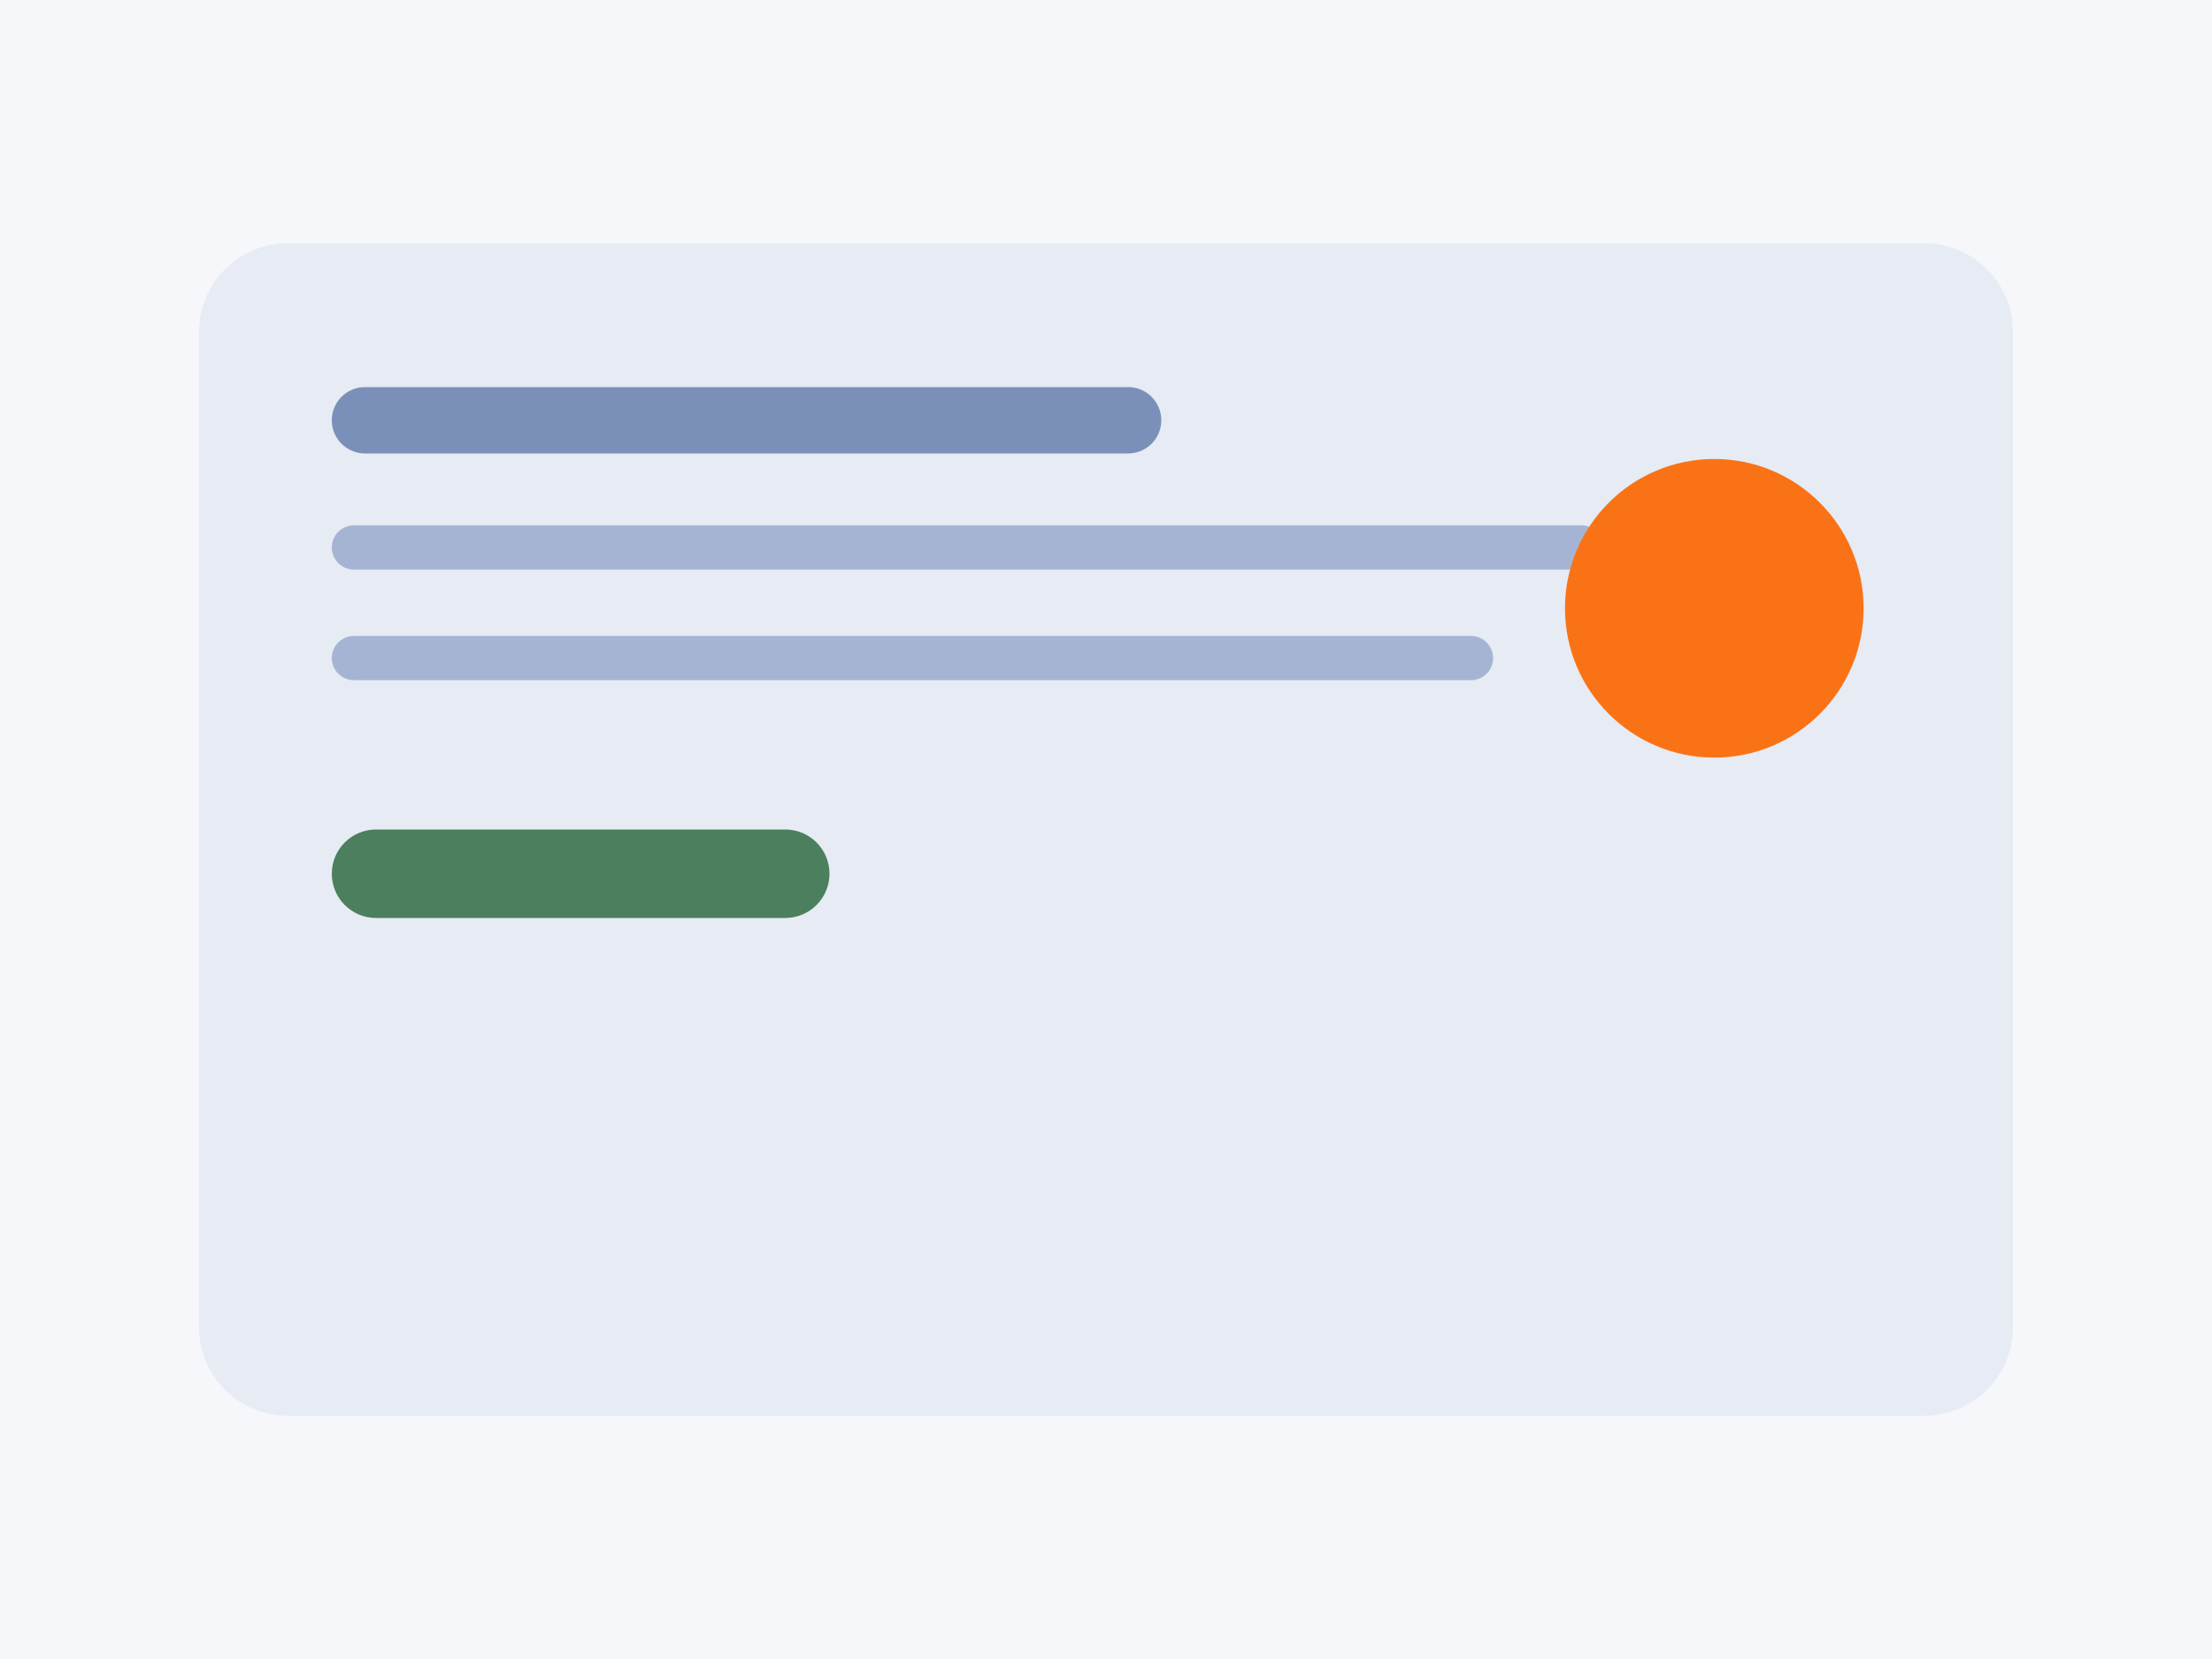
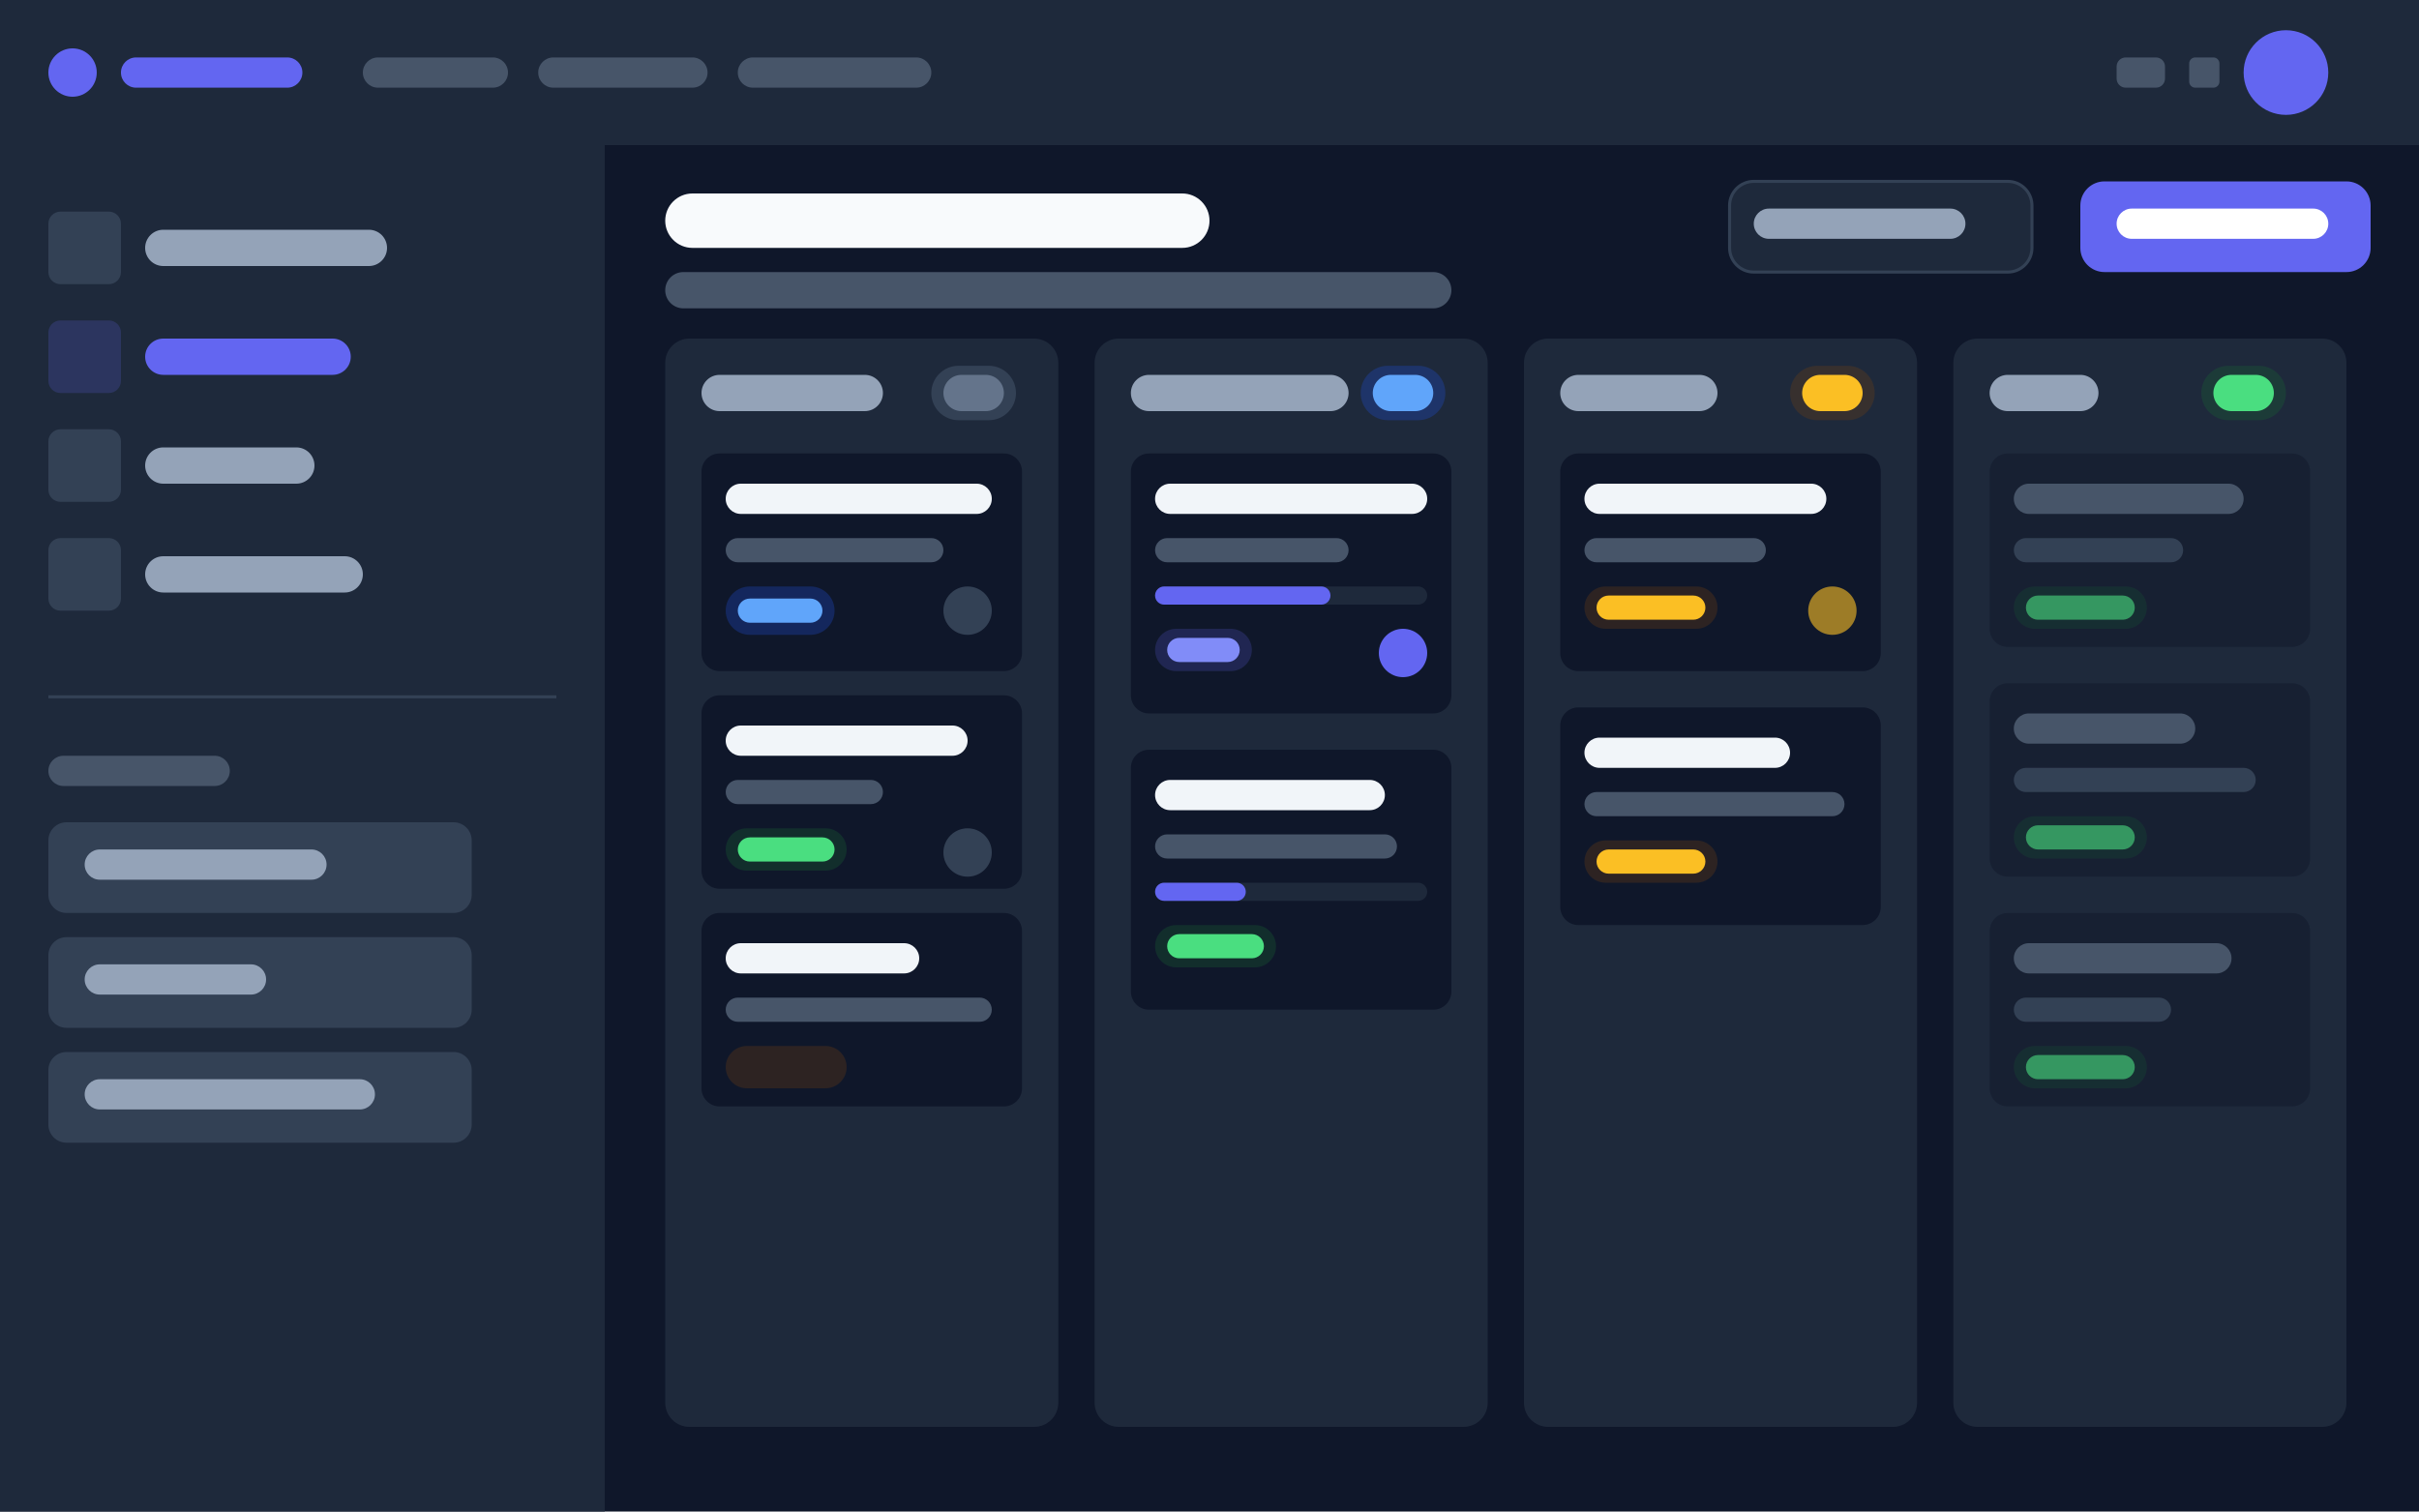
- <svg xmlns="http://www.w3.org/2000/svg" width="800" height="600" viewBox="0 0 800 600" fill="none">
-   <rect width="800" height="600" fill="#F5F7FB" />
-   <rect x="72" y="88" width="656" height="424" rx="32" fill="#E6EBF4" />
-   <rect x="120" y="140" width="300" height="24" rx="12" fill="#7A90B8" />
-   <rect x="120" y="190" width="460" height="16" rx="8" fill="#A6B4D4" />
-   <rect x="120" y="230" width="420" height="16" rx="8" fill="#A6B4D4" />
-   <rect x="120" y="300" width="180" height="32" rx="16" fill="#4C7F5E" />
-   <circle cx="620" cy="220" r="54" fill="#F97316" />
+ <svg xmlns="http://www.w3.org/2000/svg" width="800" height="500" viewBox="0 0 800 500" fill="none">
+   <rect width="800" height="500" fill="#0F172A" />
+   <rect width="800" height="48" fill="#1E293B" />
+   <circle cx="24" cy="24" r="8" fill="#6366F1" />
+   <rect x="40" y="19" width="60" height="10" rx="5" fill="#6366F1" />
+   <rect x="120" y="19" width="48" height="10" rx="5" fill="#475569" />
+   <rect x="178" y="19" width="56" height="10" rx="5" fill="#475569" />
+   <rect x="244" y="19" width="64" height="10" rx="5" fill="#475569" />
+   <circle cx="756" cy="24" r="14" fill="#6366F1" />
+   <rect x="724" y="19" width="10" height="10" rx="2" fill="#475569" />
+   <rect x="700" y="19" width="16" height="10" rx="3" fill="#475569" />
+   <rect x="0" y="48" width="200" height="452" fill="#1E293B" />
+   <rect x="16" y="70" width="24" height="24" rx="4" fill="#334155" />
+   <rect x="48" y="76" width="80" height="12" rx="6" fill="#94A3B8" />
+   <rect x="16" y="106" width="24" height="24" rx="4" fill="#6366F1" opacity="0.2" />
+   <rect x="48" y="112" width="68" height="12" rx="6" fill="#6366F1" />
+   <rect x="16" y="142" width="24" height="24" rx="4" fill="#334155" />
+   <rect x="48" y="148" width="56" height="12" rx="6" fill="#94A3B8" />
+   <rect x="16" y="178" width="24" height="24" rx="4" fill="#334155" />
+   <rect x="48" y="184" width="72" height="12" rx="6" fill="#94A3B8" />
+   <rect x="16" y="230" width="168" height="1" fill="#334155" />
+   <rect x="16" y="250" width="60" height="10" rx="5" fill="#475569" />
+   <rect x="16" y="272" width="140" height="30" rx="6" fill="#334155" />
+   <rect x="28" y="281" width="80" height="10" rx="5" fill="#94A3B8" />
+   <rect x="16" y="310" width="140" height="30" rx="6" fill="#334155" />
+   <rect x="28" y="319" width="60" height="10" rx="5" fill="#94A3B8" />
+   <rect x="16" y="348" width="140" height="30" rx="6" fill="#334155" />
+   <rect x="28" y="357" width="96" height="10" rx="5" fill="#94A3B8" />
+   <rect x="220" y="64" width="180" height="18" rx="9" fill="#F8FAFC" />
+   <rect x="220" y="90" width="260" height="12" rx="6" fill="#475569" />
+   <rect x="572" y="60" width="100" height="30" rx="8" fill="#1E293B" stroke="#334155" stroke-width="1" />
+   <rect x="580" y="69" width="70" height="10" rx="5" fill="#94A3B8" />
+   <rect x="688" y="60" width="96" height="30" rx="8" fill="#6366F1" />
+   <rect x="700" y="69" width="70" height="10" rx="5" fill="white" />
+   <rect x="220" y="112" width="130" height="360" rx="8" fill="#1E293B" />
+   <rect x="232" y="124" width="60" height="12" rx="6" fill="#94A3B8" />
+   <rect x="308" y="121" width="28" height="18" rx="9" fill="#334155" />
+   <rect x="312" y="124" width="20" height="12" rx="6" fill="#64748B" />
+   <rect x="232" y="150" width="106" height="72" rx="6" fill="#0F172A" />
+   <rect x="240" y="160" width="88" height="10" rx="5" fill="#F1F5F9" />
+   <rect x="240" y="178" width="72" height="8" rx="4" fill="#475569" />
+   <rect x="240" y="194" width="36" height="16" rx="8" fill="#1D4ED8" opacity="0.3" />
+   <rect x="244" y="198" width="28" height="8" rx="4" fill="#60A5FA" />
+   <circle cx="320" cy="202" r="8" fill="#334155" />
+   <rect x="232" y="230" width="106" height="64" rx="6" fill="#0F172A" />
+   <rect x="240" y="240" width="80" height="10" rx="5" fill="#F1F5F9" />
+   <rect x="240" y="258" width="52" height="8" rx="4" fill="#475569" />
+   <rect x="240" y="274" width="40" height="14" rx="7" fill="#166534" opacity="0.3" />
+   <rect x="244" y="277" width="32" height="8" rx="4" fill="#4ADE80" />
+   <circle cx="320" cy="282" r="8" fill="#334155" />
+   <rect x="232" y="302" width="106" height="64" rx="6" fill="#0F172A" />
+   <rect x="240" y="312" width="64" height="10" rx="5" fill="#F1F5F9" />
+   <rect x="240" y="330" width="88" height="8" rx="4" fill="#475569" />
+   <rect x="240" y="346" width="40" height="14" rx="7" fill="#713F12" opacity="0.3" />
+   <rect x="244" y="349" width="32" height="8" rx="4" fill="#FBB F24" />
+   <rect x="362" y="112" width="130" height="360" rx="8" fill="#1E293B" />
+   <rect x="374" y="124" width="72" height="12" rx="6" fill="#94A3B8" />
+   <rect x="450" y="121" width="28" height="18" rx="9" fill="#1D4ED8" opacity="0.3" />
+   <rect x="454" y="124" width="20" height="12" rx="6" fill="#60A5FA" />
+   <rect x="374" y="150" width="106" height="86" rx="6" fill="#0F172A" />
+   <rect x="382" y="160" width="90" height="10" rx="5" fill="#F1F5F9" />
+   <rect x="382" y="178" width="64" height="8" rx="4" fill="#475569" />
+   <rect x="382" y="194" width="90" height="6" rx="3" fill="#1E293B" />
+   <rect x="382" y="194" width="58" height="6" rx="3" fill="#6366F1" />
+   <rect x="382" y="208" width="32" height="14" rx="7" fill="#6366F1" opacity="0.2" />
+   <rect x="386" y="211" width="24" height="8" rx="4" fill="#818CF8" />
+   <circle cx="464" cy="216" r="8" fill="#6366F1" />
+   <rect x="374" y="248" width="106" height="86" rx="6" fill="#0F172A" />
+   <rect x="382" y="258" width="76" height="10" rx="5" fill="#F1F5F9" />
+   <rect x="382" y="276" width="80" height="8" rx="4" fill="#475569" />
+   <rect x="382" y="292" width="90" height="6" rx="3" fill="#1E293B" />
+   <rect x="382" y="292" width="30" height="6" rx="3" fill="#6366F1" />
+   <rect x="382" y="306" width="40" height="14" rx="7" fill="#166534" opacity="0.3" />
+   <rect x="386" y="309" width="32" height="8" rx="4" fill="#4ADE80" />
+   <rect x="504" y="112" width="130" height="360" rx="8" fill="#1E293B" />
+   <rect x="516" y="124" width="52" height="12" rx="6" fill="#94A3B8" />
+   <rect x="592" y="121" width="28" height="18" rx="9" fill="#713F12" opacity="0.3" />
+   <rect x="596" y="124" width="20" height="12" rx="6" fill="#FBBF24" />
+   <rect x="516" y="150" width="106" height="72" rx="6" fill="#0F172A" />
+   <rect x="524" y="160" width="80" height="10" rx="5" fill="#F1F5F9" />
+   <rect x="524" y="178" width="60" height="8" rx="4" fill="#475569" />
+   <rect x="524" y="194" width="44" height="14" rx="7" fill="#713F12" opacity="0.3" />
+   <rect x="528" y="197" width="36" height="8" rx="4" fill="#FBBF24" />
+   <circle cx="606" cy="202" r="8" fill="#FBBF24" opacity="0.6" />
+   <rect x="516" y="234" width="106" height="72" rx="6" fill="#0F172A" />
+   <rect x="524" y="244" width="68" height="10" rx="5" fill="#F1F5F9" />
+   <rect x="524" y="262" width="86" height="8" rx="4" fill="#475569" />
+   <rect x="524" y="278" width="44" height="14" rx="7" fill="#713F12" opacity="0.3" />
+   <rect x="528" y="281" width="36" height="8" rx="4" fill="#FBBF24" />
+   <rect x="646" y="112" width="130" height="360" rx="8" fill="#1E293B" />
+   <rect x="658" y="124" width="36" height="12" rx="6" fill="#94A3B8" />
+   <rect x="728" y="121" width="28" height="18" rx="9" fill="#166534" opacity="0.3" />
+   <rect x="732" y="124" width="20" height="12" rx="6" fill="#4ADE80" />
+   <rect x="658" y="150" width="106" height="64" rx="6" fill="#0F172A" opacity="0.5" />
+   <rect x="666" y="160" width="76" height="10" rx="5" fill="#475569" />
+   <rect x="666" y="178" width="56" height="8" rx="4" fill="#334155" />
+   <rect x="666" y="194" width="44" height="14" rx="7" fill="#166534" opacity="0.2" />
+   <rect x="670" y="197" width="36" height="8" rx="4" fill="#4ADE80" opacity="0.6" />
+   <rect x="658" y="226" width="106" height="64" rx="6" fill="#0F172A" opacity="0.5" />
+   <rect x="666" y="236" width="60" height="10" rx="5" fill="#475569" />
+   <rect x="666" y="254" width="80" height="8" rx="4" fill="#334155" />
+   <rect x="666" y="270" width="44" height="14" rx="7" fill="#166534" opacity="0.2" />
+   <rect x="670" y="273" width="36" height="8" rx="4" fill="#4ADE80" opacity="0.6" />
+   <rect x="658" y="302" width="106" height="64" rx="6" fill="#0F172A" opacity="0.5" />
+   <rect x="666" y="312" width="72" height="10" rx="5" fill="#475569" />
+   <rect x="666" y="330" width="52" height="8" rx="4" fill="#334155" />
+   <rect x="666" y="346" width="44" height="14" rx="7" fill="#166534" opacity="0.2" />
+   <rect x="670" y="349" width="36" height="8" rx="4" fill="#4ADE80" opacity="0.6" />
</svg>
